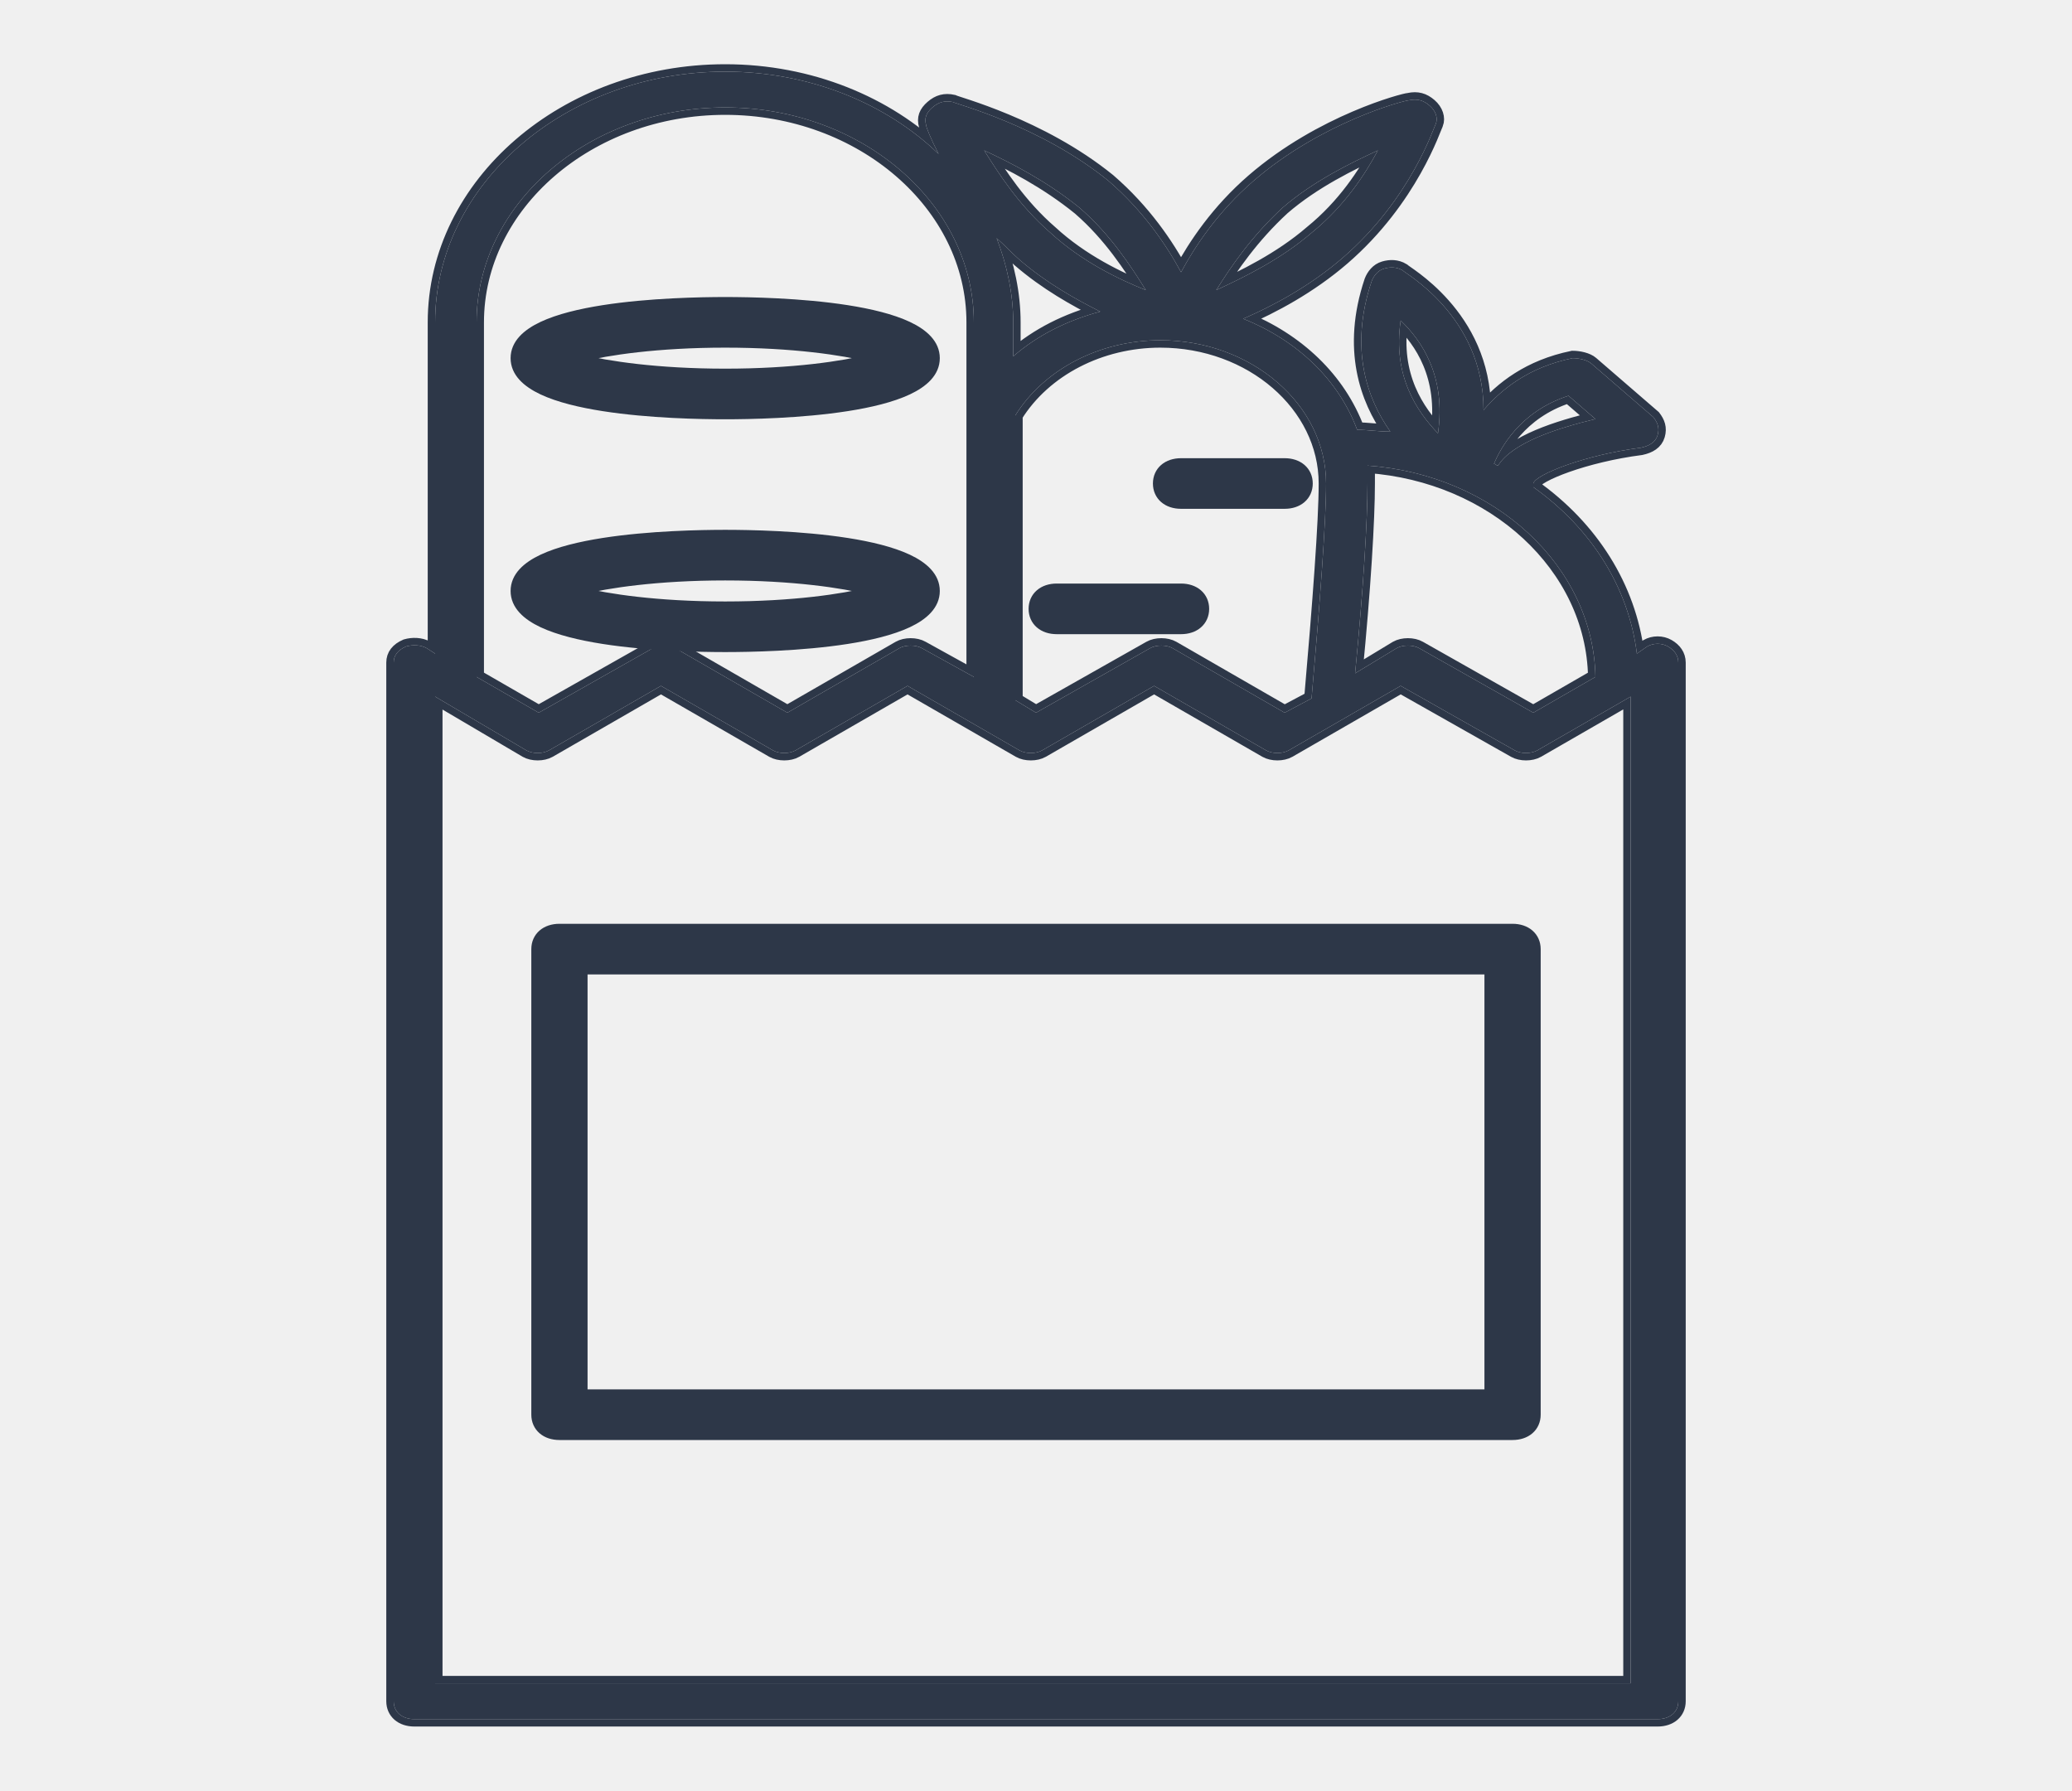
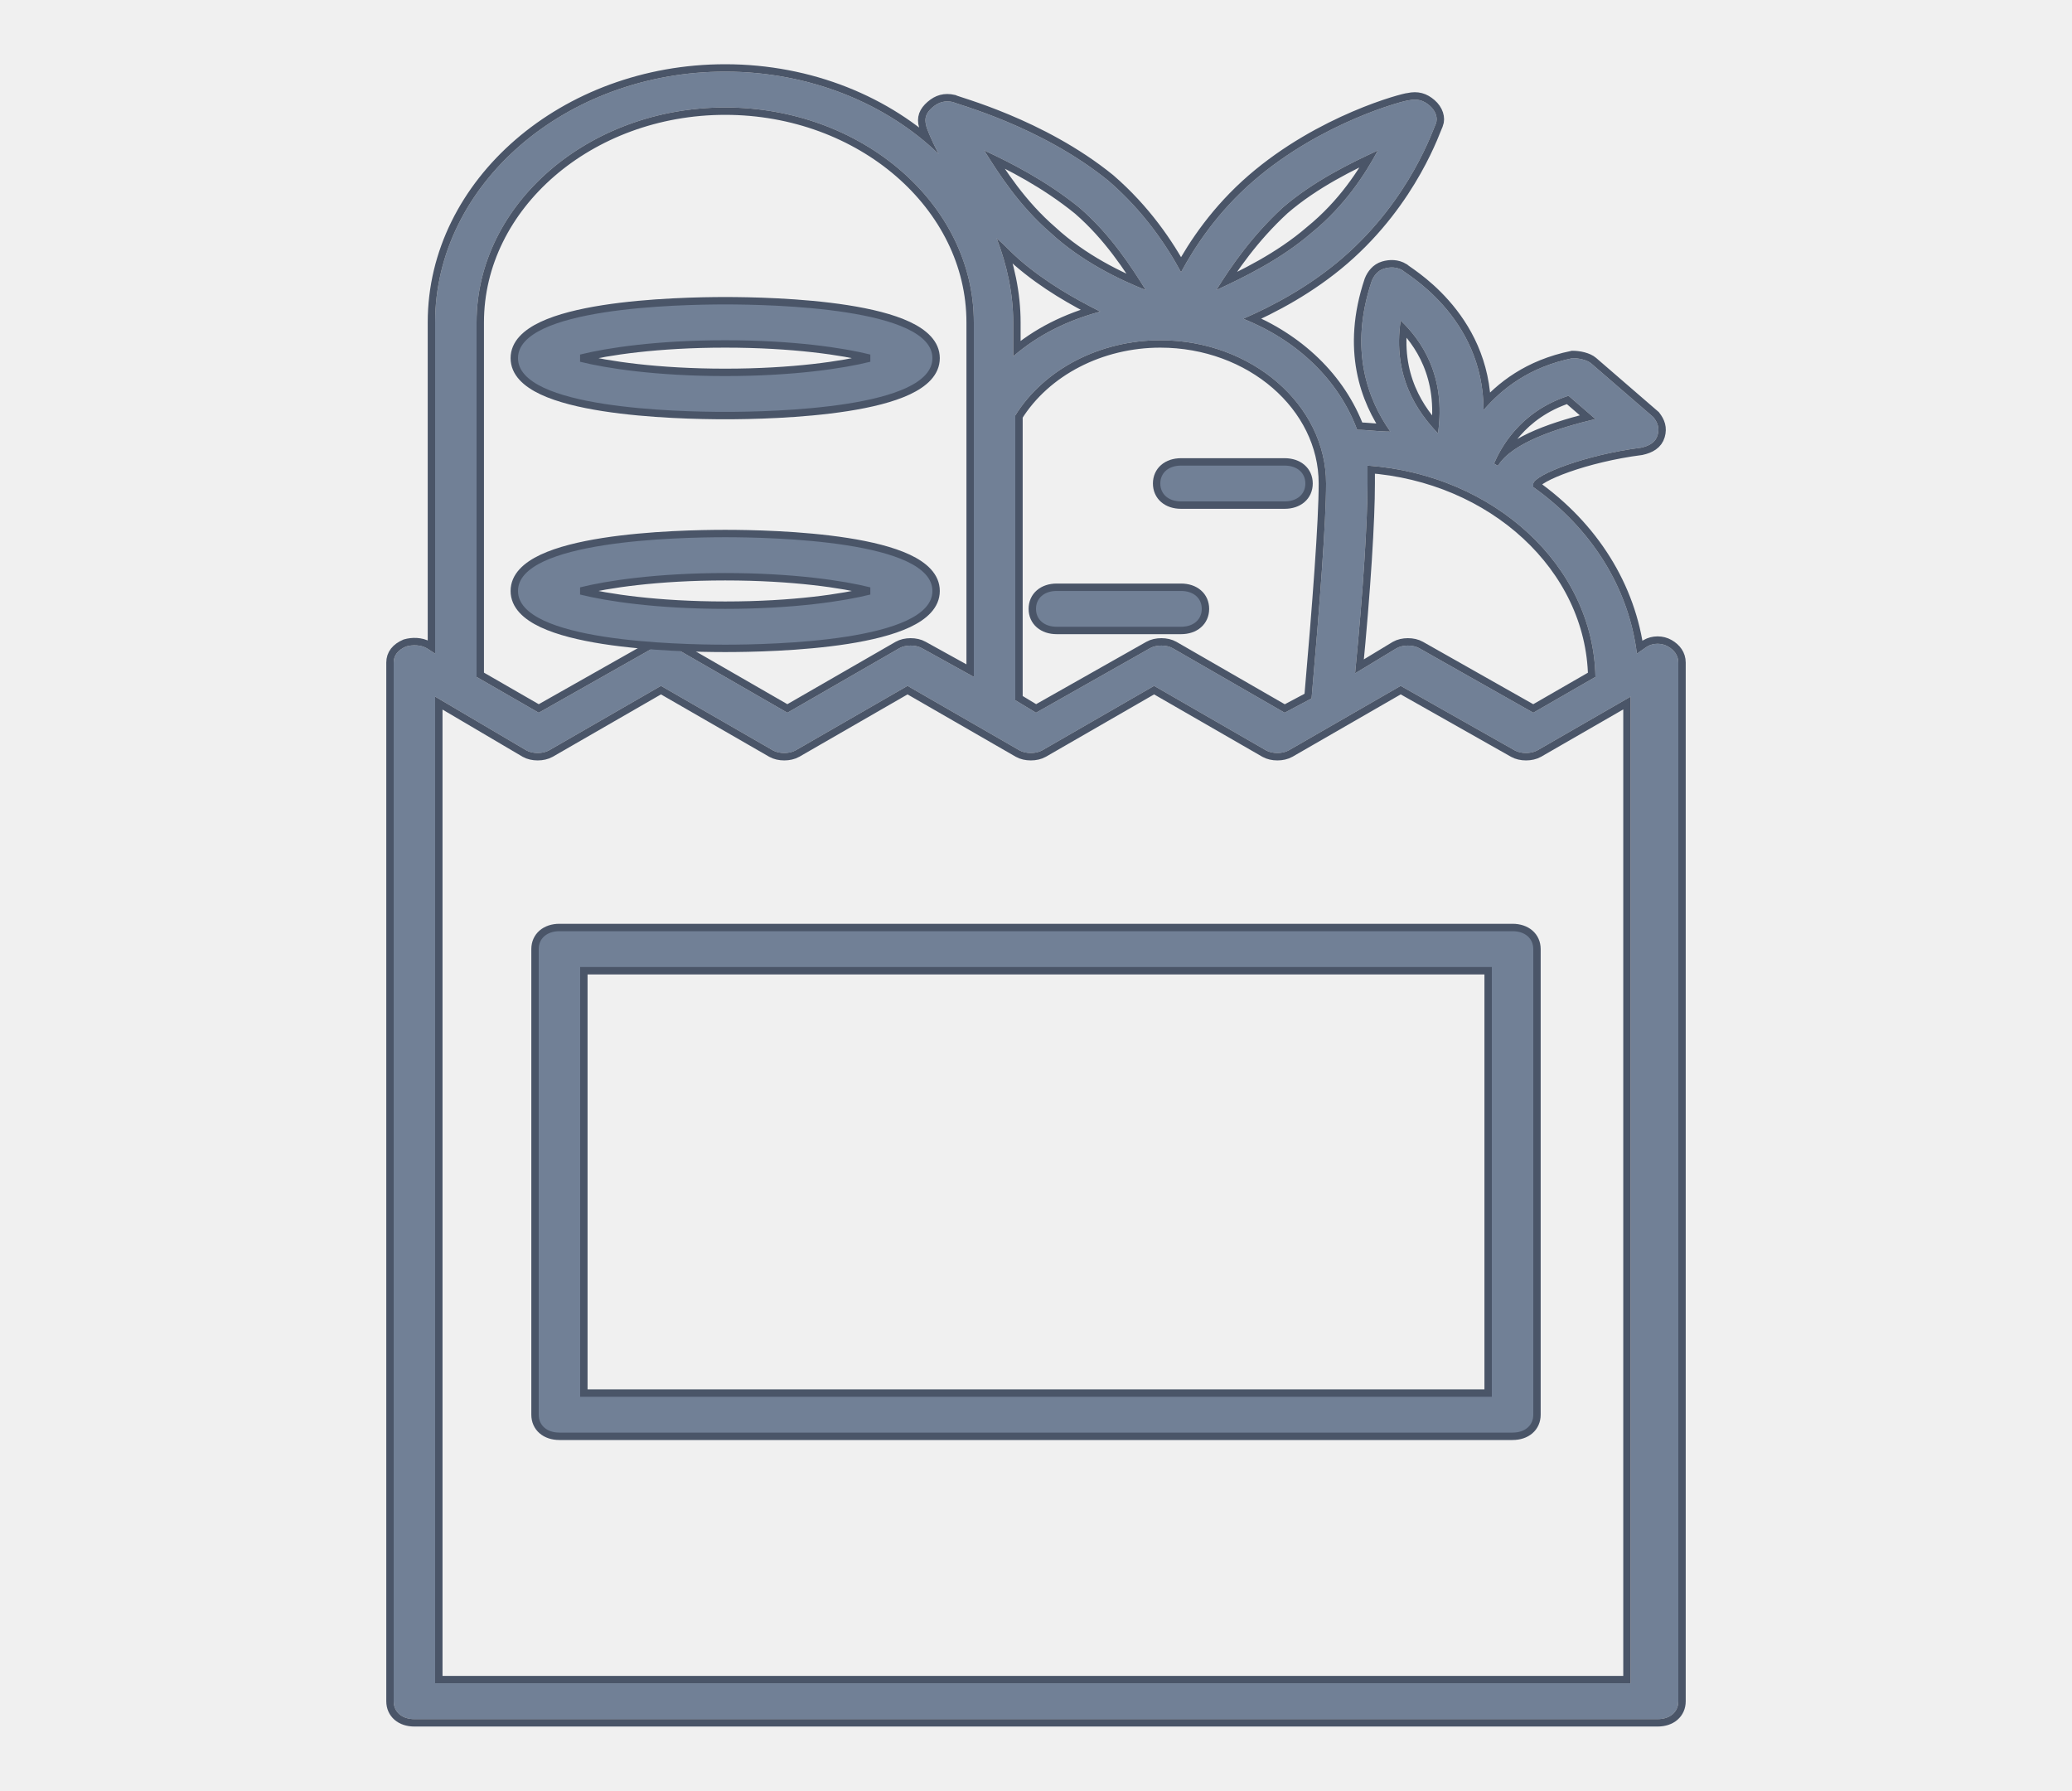
<svg xmlns="http://www.w3.org/2000/svg" width="140" height="121" viewBox="0 0 140 121" fill="none">
  <mask id="path-1-outside-1_165_124" maskUnits="userSpaceOnUse" x="25.6" y="3.84" width="89" height="113" fill="black">
    <rect fill="white" x="25.6" y="3.84" width="89" height="113" />
    <path d="M112.7 43.681C112.28 43.439 111.72 43.439 111.3 43.681L110.6 44.165C110.04 39.688 107.52 35.695 103.6 32.912C103.6 32.791 103.6 32.67 103.6 32.67C103.74 32.065 107.1 30.734 110.88 30.25C111.44 30.129 111.86 29.887 112 29.403C112.14 28.919 112 28.556 111.72 28.193L107.52 24.563C107.24 24.321 106.68 24.2 106.26 24.2C103.32 24.805 101.5 26.257 100.24 27.709C100.24 21.296 94.78 18.392 94.78 18.271C94.36 18.029 93.94 18.029 93.52 18.15C93.1 18.271 92.82 18.634 92.68 18.997C91.14 23.595 92.4 26.983 93.94 29.161C93.1 29.161 92.4 29.04 91.7 29.04C90.44 25.652 87.64 22.99 84 21.538C85.96 20.691 88.48 19.36 90.72 17.424C95.34 13.431 96.88 8.591 97.02 8.349C97.16 7.986 97.02 7.502 96.6 7.139C96.18 6.776 95.76 6.655 95.2 6.776C94.92 6.776 89.32 8.228 84.7 12.221C82.32 14.278 80.78 16.577 79.8 18.392C78.82 16.577 77.28 14.278 74.9 12.221C70.28 8.47 64.54 7.018 64.4 6.897C63.84 6.776 63.42 6.897 63 7.26C62.58 7.623 62.44 7.986 62.58 8.47C62.58 8.591 62.86 9.317 63.42 10.406C59.92 7.018 54.74 4.84 49 4.84C38.22 4.84 29.4 12.463 29.4 21.78V44.165L28.84 43.802C28.42 43.56 27.86 43.56 27.44 43.681C26.88 43.923 26.6 44.286 26.6 44.77V114.95C26.6 115.676 27.16 116.16 28 116.16H112C112.84 116.16 113.4 115.676 113.4 114.95V44.77C113.4 44.286 113.12 43.923 112.7 43.681ZM105.98 26.741L107.8 28.314C105.28 28.919 102.2 29.887 101.22 31.46C101.08 31.46 101.08 31.339 100.94 31.339C101.36 30.371 102.62 27.83 105.98 26.741ZM94.64 21.659C96.04 22.99 97.72 25.41 97.16 29.282C95.76 27.83 94.08 25.41 94.64 21.659ZM107.8 45.738L103.6 48.158L95.9 43.802C95.48 43.56 94.78 43.56 94.36 43.802L91.56 45.496C92.12 39.809 92.4 35.09 92.4 32.67C92.4 32.307 92.4 31.944 92.4 31.46C100.94 32.065 107.66 38.236 107.8 45.738ZM89.6 32.67C89.6 35.211 89.18 40.777 88.62 47.19L86.8 48.158L79.24 43.802C78.82 43.56 78.12 43.56 77.7 43.802L70 48.158L68.6 47.311V47.19V28.072C70.56 24.926 74.34 22.99 78.4 22.99C84.56 22.99 89.6 27.346 89.6 32.67ZM86.66 14.036C88.76 12.221 91.28 11.011 93.1 10.164C92.26 11.737 90.86 13.915 88.62 15.73C86.52 17.545 84 18.755 82.18 19.602C83.16 18.029 84.56 15.972 86.66 14.036ZM72.94 14.036C75.04 15.851 76.44 18.029 77.42 19.602C75.6 18.876 73.08 17.666 70.98 15.73C68.88 13.915 67.48 11.737 66.5 10.164C68.32 11.011 70.7 12.221 72.94 14.036ZM68.88 17.545C70.7 19.118 72.66 20.207 74.34 21.054C72.1 21.659 70.14 22.627 68.46 24.079V21.78C68.46 19.844 68.04 17.908 67.34 16.093C67.9 16.577 68.32 17.061 68.88 17.545ZM32.2 21.78C32.2 13.794 39.76 7.26 49 7.26C58.24 7.26 65.8 13.794 65.8 21.78V45.738L62.3 43.802C61.88 43.56 61.18 43.56 60.76 43.802L53.2 48.158L45.64 43.802C45.22 43.56 44.52 43.56 44.1 43.802L36.4 48.158L32.2 45.738V21.78ZM110.6 113.74H29.4V47.069L35.56 50.699C35.98 50.941 36.68 50.941 37.1 50.699L44.66 46.343L52.22 50.699C52.64 50.941 53.34 50.941 53.76 50.699L61.32 46.343L68.88 50.699C69.3 50.941 70 50.941 70.42 50.699L77.98 46.343L85.54 50.699C85.96 50.941 86.66 50.941 87.08 50.699L94.64 46.343L102.34 50.699C102.76 50.941 103.46 50.941 103.88 50.699L110.18 47.069V113.74H110.6Z" />
  </mask>
-   <path d="M112.7 43.681C112.28 43.439 111.72 43.439 111.3 43.681L110.6 44.165C110.04 39.688 107.52 35.695 103.6 32.912C103.6 32.791 103.6 32.67 103.6 32.67C103.74 32.065 107.1 30.734 110.88 30.25C111.44 30.129 111.86 29.887 112 29.403C112.14 28.919 112 28.556 111.72 28.193L107.52 24.563C107.24 24.321 106.68 24.2 106.26 24.2C103.32 24.805 101.5 26.257 100.24 27.709C100.24 21.296 94.78 18.392 94.78 18.271C94.36 18.029 93.94 18.029 93.52 18.15C93.1 18.271 92.82 18.634 92.68 18.997C91.14 23.595 92.4 26.983 93.94 29.161C93.1 29.161 92.4 29.04 91.7 29.04C90.44 25.652 87.64 22.99 84 21.538C85.96 20.691 88.48 19.36 90.72 17.424C95.34 13.431 96.88 8.591 97.02 8.349C97.16 7.986 97.02 7.502 96.6 7.139C96.18 6.776 95.76 6.655 95.2 6.776C94.92 6.776 89.32 8.228 84.7 12.221C82.32 14.278 80.78 16.577 79.8 18.392C78.82 16.577 77.28 14.278 74.9 12.221C70.28 8.47 64.54 7.018 64.4 6.897C63.84 6.776 63.42 6.897 63 7.26C62.58 7.623 62.44 7.986 62.58 8.47C62.58 8.591 62.86 9.317 63.42 10.406C59.92 7.018 54.74 4.84 49 4.84C38.22 4.84 29.4 12.463 29.4 21.78V44.165L28.84 43.802C28.42 43.56 27.86 43.56 27.44 43.681C26.88 43.923 26.6 44.286 26.6 44.77V114.95C26.6 115.676 27.16 116.16 28 116.16H112C112.84 116.16 113.4 115.676 113.4 114.95V44.77C113.4 44.286 113.12 43.923 112.7 43.681ZM105.98 26.741L107.8 28.314C105.28 28.919 102.2 29.887 101.22 31.46C101.08 31.46 101.08 31.339 100.94 31.339C101.36 30.371 102.62 27.83 105.98 26.741ZM94.64 21.659C96.04 22.99 97.72 25.41 97.16 29.282C95.76 27.83 94.08 25.41 94.64 21.659ZM107.8 45.738L103.6 48.158L95.9 43.802C95.48 43.56 94.78 43.56 94.36 43.802L91.56 45.496C92.12 39.809 92.4 35.09 92.4 32.67C92.4 32.307 92.4 31.944 92.4 31.46C100.94 32.065 107.66 38.236 107.8 45.738ZM89.6 32.67C89.6 35.211 89.18 40.777 88.62 47.19L86.8 48.158L79.24 43.802C78.82 43.56 78.12 43.56 77.7 43.802L70 48.158L68.6 47.311V47.19V28.072C70.56 24.926 74.34 22.99 78.4 22.99C84.56 22.99 89.6 27.346 89.6 32.67ZM86.66 14.036C88.76 12.221 91.28 11.011 93.1 10.164C92.26 11.737 90.86 13.915 88.62 15.73C86.52 17.545 84 18.755 82.18 19.602C83.16 18.029 84.56 15.972 86.66 14.036ZM72.94 14.036C75.04 15.851 76.44 18.029 77.42 19.602C75.6 18.876 73.08 17.666 70.98 15.73C68.88 13.915 67.48 11.737 66.5 10.164C68.32 11.011 70.7 12.221 72.94 14.036ZM68.88 17.545C70.7 19.118 72.66 20.207 74.34 21.054C72.1 21.659 70.14 22.627 68.46 24.079V21.78C68.46 19.844 68.04 17.908 67.34 16.093C67.9 16.577 68.32 17.061 68.88 17.545ZM32.2 21.78C32.2 13.794 39.76 7.26 49 7.26C58.24 7.26 65.8 13.794 65.8 21.78V45.738L62.3 43.802C61.88 43.56 61.18 43.56 60.76 43.802L53.2 48.158L45.64 43.802C45.22 43.56 44.52 43.56 44.1 43.802L36.4 48.158L32.2 45.738V21.78ZM110.6 113.74H29.4V47.069L35.56 50.699C35.98 50.941 36.68 50.941 37.1 50.699L44.66 46.343L52.22 50.699C52.64 50.941 53.34 50.941 53.76 50.699L61.32 46.343L68.88 50.699C69.3 50.941 70 50.941 70.42 50.699L77.98 46.343L85.54 50.699C85.96 50.941 86.66 50.941 87.08 50.699L94.64 46.343L102.34 50.699C102.76 50.941 103.46 50.941 103.88 50.699L110.18 47.069V113.74H110.6Z" fill="#2D3748" />
-   <path d="M112.7 43.681C112.28 43.439 111.72 43.439 111.3 43.681L110.6 44.165C110.04 39.688 107.52 35.695 103.6 32.912C103.6 32.791 103.6 32.67 103.6 32.67C103.74 32.065 107.1 30.734 110.88 30.25C111.44 30.129 111.86 29.887 112 29.403C112.14 28.919 112 28.556 111.72 28.193L107.52 24.563C107.24 24.321 106.68 24.2 106.26 24.2C103.32 24.805 101.5 26.257 100.24 27.709C100.24 21.296 94.78 18.392 94.78 18.271C94.36 18.029 93.94 18.029 93.52 18.15C93.1 18.271 92.82 18.634 92.68 18.997C91.14 23.595 92.4 26.983 93.94 29.161C93.1 29.161 92.4 29.04 91.7 29.04C90.44 25.652 87.64 22.99 84 21.538C85.96 20.691 88.48 19.36 90.72 17.424C95.34 13.431 96.88 8.591 97.02 8.349C97.16 7.986 97.02 7.502 96.6 7.139C96.18 6.776 95.76 6.655 95.2 6.776C94.92 6.776 89.32 8.228 84.7 12.221C82.32 14.278 80.78 16.577 79.8 18.392C78.82 16.577 77.28 14.278 74.9 12.221C70.28 8.47 64.54 7.018 64.4 6.897C63.84 6.776 63.42 6.897 63 7.26C62.58 7.623 62.44 7.986 62.58 8.47C62.58 8.591 62.86 9.317 63.42 10.406C59.92 7.018 54.74 4.84 49 4.84C38.22 4.84 29.4 12.463 29.4 21.78V44.165L28.84 43.802C28.42 43.56 27.86 43.56 27.44 43.681C26.88 43.923 26.6 44.286 26.6 44.77V114.95C26.6 115.676 27.16 116.16 28 116.16H112C112.84 116.16 113.4 115.676 113.4 114.95V44.77C113.4 44.286 113.12 43.923 112.7 43.681ZM105.98 26.741L107.8 28.314C105.28 28.919 102.2 29.887 101.22 31.46C101.08 31.46 101.08 31.339 100.94 31.339C101.36 30.371 102.62 27.83 105.98 26.741ZM94.64 21.659C96.04 22.99 97.72 25.41 97.16 29.282C95.76 27.83 94.08 25.41 94.64 21.659ZM107.8 45.738L103.6 48.158L95.9 43.802C95.48 43.56 94.78 43.56 94.36 43.802L91.56 45.496C92.12 39.809 92.4 35.09 92.4 32.67C92.4 32.307 92.4 31.944 92.4 31.46C100.94 32.065 107.66 38.236 107.8 45.738ZM89.6 32.67C89.6 35.211 89.18 40.777 88.62 47.19L86.8 48.158L79.24 43.802C78.82 43.56 78.12 43.56 77.7 43.802L70 48.158L68.6 47.311V47.19V28.072C70.56 24.926 74.34 22.99 78.4 22.99C84.56 22.99 89.6 27.346 89.6 32.67ZM86.66 14.036C88.76 12.221 91.28 11.011 93.1 10.164C92.26 11.737 90.86 13.915 88.62 15.73C86.52 17.545 84 18.755 82.18 19.602C83.16 18.029 84.56 15.972 86.66 14.036ZM72.94 14.036C75.04 15.851 76.44 18.029 77.42 19.602C75.6 18.876 73.08 17.666 70.98 15.73C68.88 13.915 67.48 11.737 66.5 10.164C68.32 11.011 70.7 12.221 72.94 14.036ZM68.88 17.545C70.7 19.118 72.66 20.207 74.34 21.054C72.1 21.659 70.14 22.627 68.46 24.079V21.78C68.46 19.844 68.04 17.908 67.34 16.093C67.9 16.577 68.32 17.061 68.88 17.545ZM32.2 21.78C32.2 13.794 39.76 7.26 49 7.26C58.24 7.26 65.8 13.794 65.8 21.78V45.738L62.3 43.802C61.88 43.56 61.18 43.56 60.76 43.802L53.2 48.158L45.64 43.802C45.22 43.56 44.52 43.56 44.1 43.802L36.4 48.158L32.2 45.738V21.78ZM110.6 113.74H29.4V47.069L35.56 50.699C35.98 50.941 36.68 50.941 37.1 50.699L44.66 46.343L52.22 50.699C52.64 50.941 53.34 50.941 53.76 50.699L61.32 46.343L68.88 50.699C69.3 50.941 70 50.941 70.42 50.699L77.98 46.343L85.54 50.699C85.96 50.941 86.66 50.941 87.08 50.699L94.64 46.343L102.34 50.699C102.76 50.941 103.46 50.941 103.88 50.699L110.18 47.069V113.74H110.6Z" stroke="#2D3748" mask="url(#path-1-outside-1_165_124)" />
-   <path d="M49 28.08C50.613 28.08 54.129 28.02 57.246 27.532C58.802 27.289 60.278 26.937 61.372 26.423C62.45 25.915 63.25 25.203 63.25 24.2C63.25 23.198 62.45 22.485 61.372 21.977C60.278 21.463 58.802 21.111 57.246 20.867C54.129 20.38 50.613 20.32 49 20.32C47.387 20.32 43.871 20.38 40.754 20.867C39.198 21.111 37.722 21.463 36.628 21.977C35.55 22.485 34.75 23.198 34.75 24.2C34.75 25.203 35.55 25.915 36.628 26.423C37.722 26.937 39.198 27.289 40.754 27.532C43.871 28.02 47.387 28.08 49 28.08ZM49 23.24C53.592 23.24 56.979 23.756 58.745 24.2C56.979 24.644 53.592 25.16 49 25.16C44.408 25.16 41.021 24.644 39.255 24.2C41.021 23.756 44.408 23.24 49 23.24Z" fill="#2D3748" stroke="#2D3748" stroke-width="0.5" />
-   <path d="M63.25 39.93C63.25 38.928 62.45 38.215 61.372 37.707C60.278 37.193 58.802 36.841 57.246 36.597C54.129 36.11 50.613 36.05 49 36.05C47.387 36.05 43.871 36.11 40.754 36.597C39.198 36.841 37.722 37.193 36.628 37.707C35.55 38.215 34.75 38.928 34.75 39.93C34.75 40.932 35.55 41.645 36.628 42.153C37.722 42.667 39.198 43.019 40.754 43.263C43.871 43.75 47.387 43.81 49 43.81C50.613 43.81 54.129 43.75 57.246 43.263C58.802 43.019 60.278 42.667 61.372 42.153C62.45 41.645 63.25 40.932 63.25 39.93ZM49 38.97C53.592 38.97 56.979 39.486 58.745 39.93C56.979 40.374 53.592 40.89 49 40.89C44.408 40.89 41.021 40.374 39.255 39.93C41.021 39.486 44.408 38.97 49 38.97Z" fill="#2D3748" stroke="#2D3748" stroke-width="0.5" />
-   <path d="M79.8 34.13H86.8C87.267 34.13 87.679 33.995 87.978 33.736C88.281 33.475 88.45 33.102 88.45 32.67C88.45 32.238 88.281 31.865 87.978 31.604C87.679 31.345 87.267 31.21 86.8 31.21H79.8C79.333 31.21 78.921 31.345 78.621 31.604C78.319 31.865 78.15 32.238 78.15 32.67C78.15 33.102 78.319 33.475 78.621 33.736C78.921 33.995 79.333 34.13 79.8 34.13Z" fill="#2D3748" stroke="#2D3748" stroke-width="0.5" />
-   <path d="M79.8 39.68H71.4C70.933 39.68 70.521 39.815 70.222 40.074C69.919 40.335 69.75 40.708 69.75 41.14C69.75 41.572 69.919 41.945 70.222 42.206C70.521 42.465 70.933 42.6 71.4 42.6H79.8C80.267 42.6 80.679 42.465 80.978 42.206C81.281 41.945 81.45 41.572 81.45 41.14C81.45 40.708 81.281 40.335 80.978 40.074C80.679 39.815 80.267 39.68 79.8 39.68Z" fill="#2D3748" stroke="#2D3748" stroke-width="0.5" />
-   <path d="M102.2 62.67H37.8C37.333 62.67 36.921 62.805 36.621 63.064C36.319 63.325 36.15 63.698 36.15 64.13V95.59C36.15 96.022 36.319 96.395 36.621 96.656C36.921 96.915 37.333 97.05 37.8 97.05H102.2C102.667 97.05 103.079 96.915 103.378 96.656C103.681 96.395 103.85 96.022 103.85 95.59V64.13C103.85 63.698 103.681 63.325 103.378 63.064C103.079 62.805 102.667 62.67 102.2 62.67ZM100.55 94.13H39.45V65.59H100.55V94.13Z" fill="#2D3748" stroke="#2D3748" stroke-width="0.5" />
+   <path d="M112.7 43.681C112.28 43.439 111.72 43.439 111.3 43.681L110.6 44.165C110.04 39.688 107.52 35.695 103.6 32.912C103.6 32.791 103.6 32.67 103.6 32.67C103.74 32.065 107.1 30.734 110.88 30.25C111.44 30.129 111.86 29.887 112 29.403C112.14 28.919 112 28.556 111.72 28.193L107.52 24.563C107.24 24.321 106.68 24.2 106.26 24.2C103.32 24.805 101.5 26.257 100.24 27.709C100.24 21.296 94.78 18.392 94.78 18.271C94.36 18.029 93.94 18.029 93.52 18.15C93.1 18.271 92.82 18.634 92.68 18.997C91.14 23.595 92.4 26.983 93.94 29.161C93.1 29.161 92.4 29.04 91.7 29.04C90.44 25.652 87.64 22.99 84 21.538C85.96 20.691 88.48 19.36 90.72 17.424C95.34 13.431 96.88 8.591 97.02 8.349C97.16 7.986 97.02 7.502 96.6 7.139C96.18 6.776 95.76 6.655 95.2 6.776C94.92 6.776 89.32 8.228 84.7 12.221C82.32 14.278 80.78 16.577 79.8 18.392C78.82 16.577 77.28 14.278 74.9 12.221C70.28 8.47 64.54 7.018 64.4 6.897C63.84 6.776 63.42 6.897 63 7.26C62.58 7.623 62.44 7.986 62.58 8.47C62.58 8.591 62.86 9.317 63.42 10.406C59.92 7.018 54.74 4.84 49 4.84C38.22 4.84 29.4 12.463 29.4 21.78V44.165L28.84 43.802C28.42 43.56 27.86 43.56 27.44 43.681C26.88 43.923 26.6 44.286 26.6 44.77V114.95C26.6 115.676 27.16 116.16 28 116.16H112C112.84 116.16 113.4 115.676 113.4 114.95V44.77C113.4 44.286 113.12 43.923 112.7 43.681ZM105.98 26.741L107.8 28.314C105.28 28.919 102.2 29.887 101.22 31.46C101.08 31.46 101.08 31.339 100.94 31.339C101.36 30.371 102.62 27.83 105.98 26.741ZM94.64 21.659C96.04 22.99 97.72 25.41 97.16 29.282C95.76 27.83 94.08 25.41 94.64 21.659ZM107.8 45.738L103.6 48.158L95.9 43.802C95.48 43.56 94.78 43.56 94.36 43.802L91.56 45.496C92.12 39.809 92.4 35.09 92.4 32.67C92.4 32.307 92.4 31.944 92.4 31.46C100.94 32.065 107.66 38.236 107.8 45.738ZM89.6 32.67C89.6 35.211 89.18 40.777 88.62 47.19L86.8 48.158L79.24 43.802C78.82 43.56 78.12 43.56 77.7 43.802L70 48.158L68.6 47.311V47.19V28.072C70.56 24.926 74.34 22.99 78.4 22.99C84.56 22.99 89.6 27.346 89.6 32.67ZM86.66 14.036C88.76 12.221 91.28 11.011 93.1 10.164C92.26 11.737 90.86 13.915 88.62 15.73C86.52 17.545 84 18.755 82.18 19.602C83.16 18.029 84.56 15.972 86.66 14.036ZM72.94 14.036C75.04 15.851 76.44 18.029 77.42 19.602C75.6 18.876 73.08 17.666 70.98 15.73C68.88 13.915 67.48 11.737 66.5 10.164C68.32 11.011 70.7 12.221 72.94 14.036ZM68.88 17.545C70.7 19.118 72.66 20.207 74.34 21.054C72.1 21.659 70.14 22.627 68.46 24.079V21.78C68.46 19.844 68.04 17.908 67.34 16.093C67.9 16.577 68.32 17.061 68.88 17.545ZM32.2 21.78C32.2 13.794 39.76 7.26 49 7.26C58.24 7.26 65.8 13.794 65.8 21.78V45.738L62.3 43.802C61.88 43.56 61.18 43.56 60.76 43.802L53.2 48.158L45.64 43.802C45.22 43.56 44.52 43.56 44.1 43.802L36.4 48.158L32.2 45.738V21.78ZM110.6 113.74H29.4V47.069L35.56 50.699C35.98 50.941 36.68 50.941 37.1 50.699L44.66 46.343L52.22 50.699C52.64 50.941 53.34 50.941 53.76 50.699L61.32 46.343L68.88 50.699C69.3 50.941 70 50.941 70.42 50.699L77.98 46.343L85.54 50.699C85.96 50.941 86.66 50.941 87.08 50.699L94.64 46.343L102.34 50.699C102.76 50.941 103.46 50.941 103.88 50.699L110.18 47.069V113.74H110.6Z" fill="#718096" />
+   <path d="M112.7 43.681C112.28 43.439 111.72 43.439 111.3 43.681L110.6 44.165C110.04 39.688 107.52 35.695 103.6 32.912C103.6 32.791 103.6 32.67 103.6 32.67C103.74 32.065 107.1 30.734 110.88 30.25C111.44 30.129 111.86 29.887 112 29.403C112.14 28.919 112 28.556 111.72 28.193L107.52 24.563C107.24 24.321 106.68 24.2 106.26 24.2C103.32 24.805 101.5 26.257 100.24 27.709C100.24 21.296 94.78 18.392 94.78 18.271C94.36 18.029 93.94 18.029 93.52 18.15C93.1 18.271 92.82 18.634 92.68 18.997C91.14 23.595 92.4 26.983 93.94 29.161C93.1 29.161 92.4 29.04 91.7 29.04C90.44 25.652 87.64 22.99 84 21.538C85.96 20.691 88.48 19.36 90.72 17.424C95.34 13.431 96.88 8.591 97.02 8.349C97.16 7.986 97.02 7.502 96.6 7.139C96.18 6.776 95.76 6.655 95.2 6.776C94.92 6.776 89.32 8.228 84.7 12.221C82.32 14.278 80.78 16.577 79.8 18.392C78.82 16.577 77.28 14.278 74.9 12.221C70.28 8.47 64.54 7.018 64.4 6.897C63.84 6.776 63.42 6.897 63 7.26C62.58 7.623 62.44 7.986 62.58 8.47C62.58 8.591 62.86 9.317 63.42 10.406C59.92 7.018 54.74 4.84 49 4.84C38.22 4.84 29.4 12.463 29.4 21.78V44.165L28.84 43.802C28.42 43.56 27.86 43.56 27.44 43.681C26.88 43.923 26.6 44.286 26.6 44.77V114.95C26.6 115.676 27.16 116.16 28 116.16H112C112.84 116.16 113.4 115.676 113.4 114.95V44.77C113.4 44.286 113.12 43.923 112.7 43.681ZM105.98 26.741L107.8 28.314C105.28 28.919 102.2 29.887 101.22 31.46C101.08 31.46 101.08 31.339 100.94 31.339C101.36 30.371 102.62 27.83 105.98 26.741ZM94.64 21.659C96.04 22.99 97.72 25.41 97.16 29.282C95.76 27.83 94.08 25.41 94.64 21.659ZM107.8 45.738L103.6 48.158L95.9 43.802C95.48 43.56 94.78 43.56 94.36 43.802L91.56 45.496C92.12 39.809 92.4 35.09 92.4 32.67C92.4 32.307 92.4 31.944 92.4 31.46C100.94 32.065 107.66 38.236 107.8 45.738ZM89.6 32.67C89.6 35.211 89.18 40.777 88.62 47.19L86.8 48.158L79.24 43.802C78.82 43.56 78.12 43.56 77.7 43.802L70 48.158L68.6 47.311V47.19V28.072C70.56 24.926 74.34 22.99 78.4 22.99C84.56 22.99 89.6 27.346 89.6 32.67ZM86.66 14.036C88.76 12.221 91.28 11.011 93.1 10.164C92.26 11.737 90.86 13.915 88.62 15.73C86.52 17.545 84 18.755 82.18 19.602C83.16 18.029 84.56 15.972 86.66 14.036ZM72.94 14.036C75.04 15.851 76.44 18.029 77.42 19.602C75.6 18.876 73.08 17.666 70.98 15.73C68.88 13.915 67.48 11.737 66.5 10.164C68.32 11.011 70.7 12.221 72.94 14.036ZM68.88 17.545C70.7 19.118 72.66 20.207 74.34 21.054C72.1 21.659 70.14 22.627 68.46 24.079V21.78C68.46 19.844 68.04 17.908 67.34 16.093C67.9 16.577 68.32 17.061 68.88 17.545ZM32.2 21.78C32.2 13.794 39.76 7.26 49 7.26C58.24 7.26 65.8 13.794 65.8 21.78V45.738L62.3 43.802C61.88 43.56 61.18 43.56 60.76 43.802L53.2 48.158L45.64 43.802C45.22 43.56 44.52 43.56 44.1 43.802L36.4 48.158L32.2 45.738V21.78ZM110.6 113.74H29.4V47.069L35.56 50.699C35.98 50.941 36.68 50.941 37.1 50.699L44.66 46.343L52.22 50.699C52.64 50.941 53.34 50.941 53.76 50.699L61.32 46.343L68.88 50.699C69.3 50.941 70 50.941 70.42 50.699L77.98 46.343L85.54 50.699C85.96 50.941 86.66 50.941 87.08 50.699L94.64 46.343L102.34 50.699C102.76 50.941 103.46 50.941 103.88 50.699L110.18 47.069V113.74H110.6Z" stroke="#4A5568" mask="url(#path-1-outside-1_165_124)" />
+   <path d="M49 28.08C50.613 28.08 54.129 28.02 57.246 27.532C58.802 27.289 60.278 26.937 61.372 26.423C62.45 25.915 63.25 25.203 63.25 24.2C63.25 23.198 62.45 22.485 61.372 21.977C60.278 21.463 58.802 21.111 57.246 20.867C54.129 20.38 50.613 20.32 49 20.32C47.387 20.32 43.871 20.38 40.754 20.867C39.198 21.111 37.722 21.463 36.628 21.977C35.55 22.485 34.75 23.198 34.75 24.2C34.75 25.203 35.55 25.915 36.628 26.423C37.722 26.937 39.198 27.289 40.754 27.532C43.871 28.02 47.387 28.08 49 28.08ZM49 23.24C53.592 23.24 56.979 23.756 58.745 24.2C56.979 24.644 53.592 25.16 49 25.16C44.408 25.16 41.021 24.644 39.255 24.2C41.021 23.756 44.408 23.24 49 23.24Z" fill="#718096" stroke="#4A5568" stroke-width="0.5" />
+   <path d="M63.25 39.93C63.25 38.928 62.45 38.215 61.372 37.707C60.278 37.193 58.802 36.841 57.246 36.597C54.129 36.11 50.613 36.05 49 36.05C47.387 36.05 43.871 36.11 40.754 36.597C39.198 36.841 37.722 37.193 36.628 37.707C35.55 38.215 34.75 38.928 34.75 39.93C34.75 40.932 35.55 41.645 36.628 42.153C37.722 42.667 39.198 43.019 40.754 43.263C43.871 43.75 47.387 43.81 49 43.81C50.613 43.81 54.129 43.75 57.246 43.263C58.802 43.019 60.278 42.667 61.372 42.153C62.45 41.645 63.25 40.932 63.25 39.93ZM49 38.97C53.592 38.97 56.979 39.486 58.745 39.93C56.979 40.374 53.592 40.89 49 40.89C44.408 40.89 41.021 40.374 39.255 39.93C41.021 39.486 44.408 38.97 49 38.97Z" fill="#718096" stroke="#4A5568" stroke-width="0.5" />
+   <path d="M79.8 34.13H86.8C87.267 34.13 87.679 33.995 87.978 33.736C88.281 33.475 88.45 33.102 88.45 32.67C88.45 32.238 88.281 31.865 87.978 31.604C87.679 31.345 87.267 31.21 86.8 31.21H79.8C79.333 31.21 78.921 31.345 78.621 31.604C78.319 31.865 78.15 32.238 78.15 32.67C78.15 33.102 78.319 33.475 78.621 33.736C78.921 33.995 79.333 34.13 79.8 34.13Z" fill="#718096" stroke="#4A5568" stroke-width="0.5" />
+   <path d="M79.8 39.68H71.4C70.933 39.68 70.521 39.815 70.222 40.074C69.919 40.335 69.75 40.708 69.75 41.14C69.75 41.572 69.919 41.945 70.222 42.206C70.521 42.465 70.933 42.6 71.4 42.6H79.8C80.267 42.6 80.679 42.465 80.978 42.206C81.281 41.945 81.45 41.572 81.45 41.14C81.45 40.708 81.281 40.335 80.978 40.074C80.679 39.815 80.267 39.68 79.8 39.68Z" fill="#718096" stroke="#4A5568" stroke-width="0.5" />
+   <path d="M102.2 62.67H37.8C37.333 62.67 36.921 62.805 36.621 63.064C36.319 63.325 36.15 63.698 36.15 64.13V95.59C36.15 96.022 36.319 96.395 36.621 96.656C36.921 96.915 37.333 97.05 37.8 97.05H102.2C102.667 97.05 103.079 96.915 103.378 96.656C103.681 96.395 103.85 96.022 103.85 95.59V64.13C103.85 63.698 103.681 63.325 103.378 63.064C103.079 62.805 102.667 62.67 102.2 62.67ZM100.55 94.13H39.45V65.59H100.55V94.13Z" fill="#718096" stroke="#4A5568" stroke-width="0.5" />
</svg>
